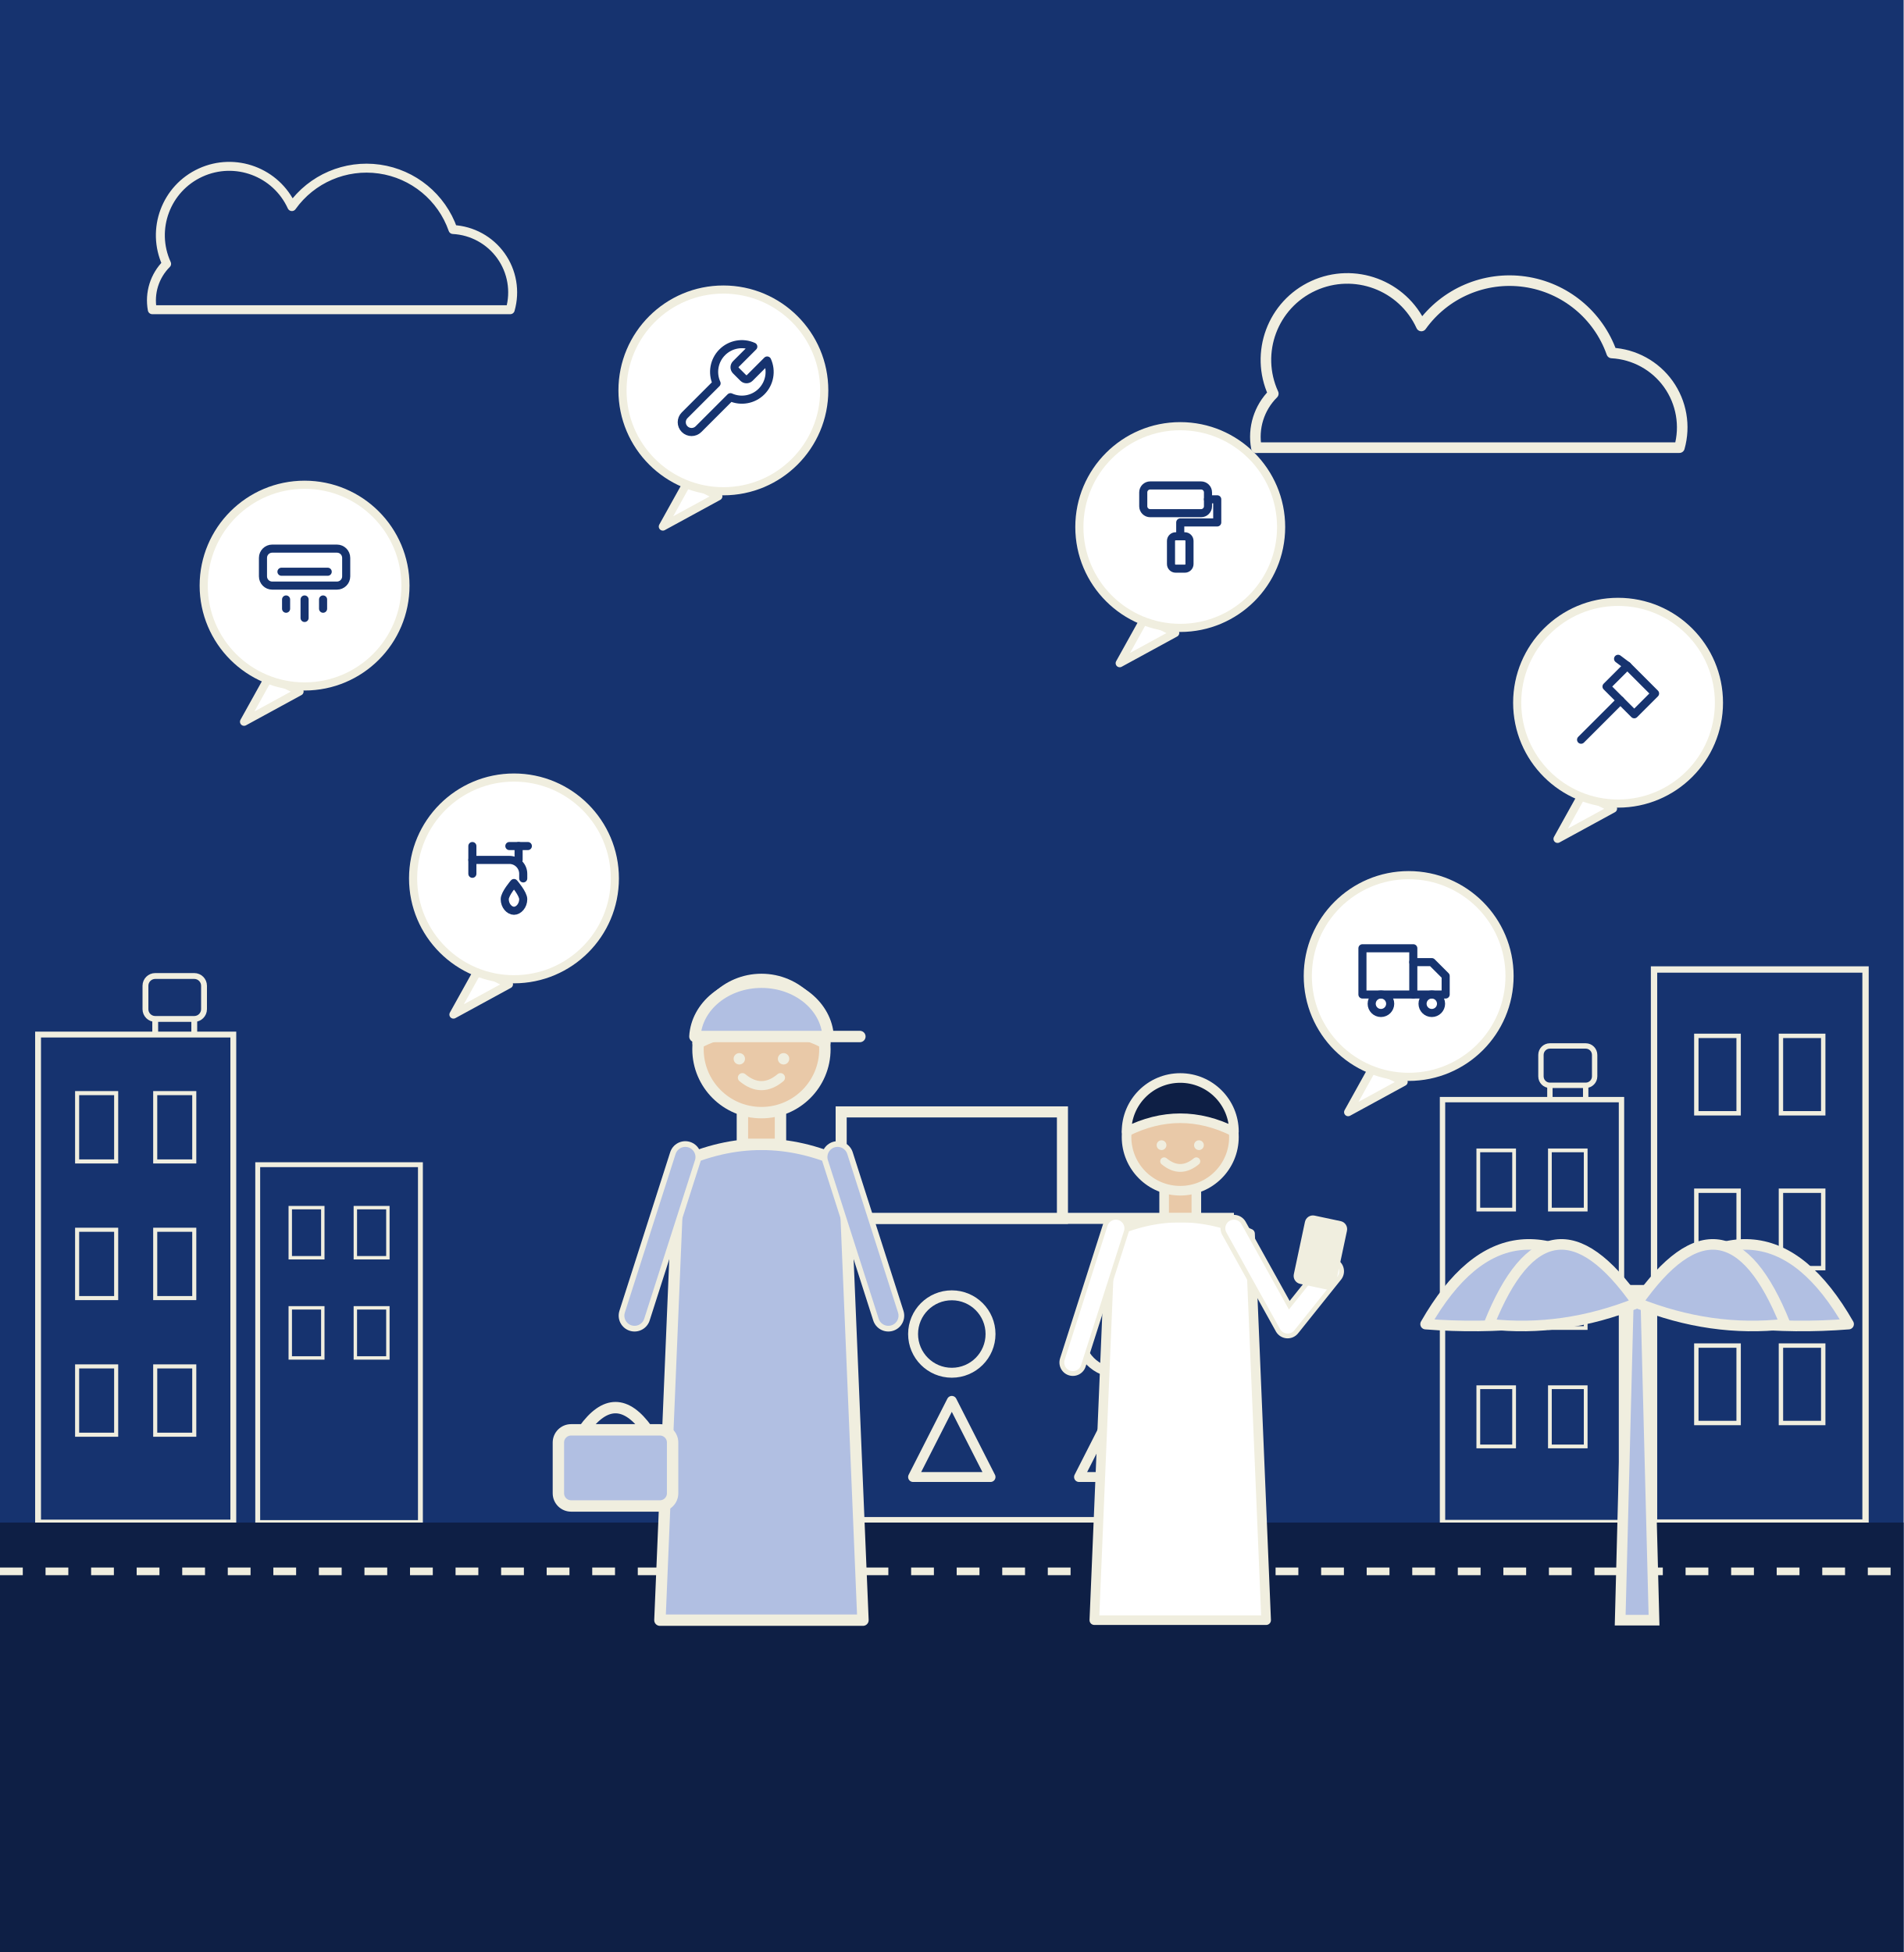
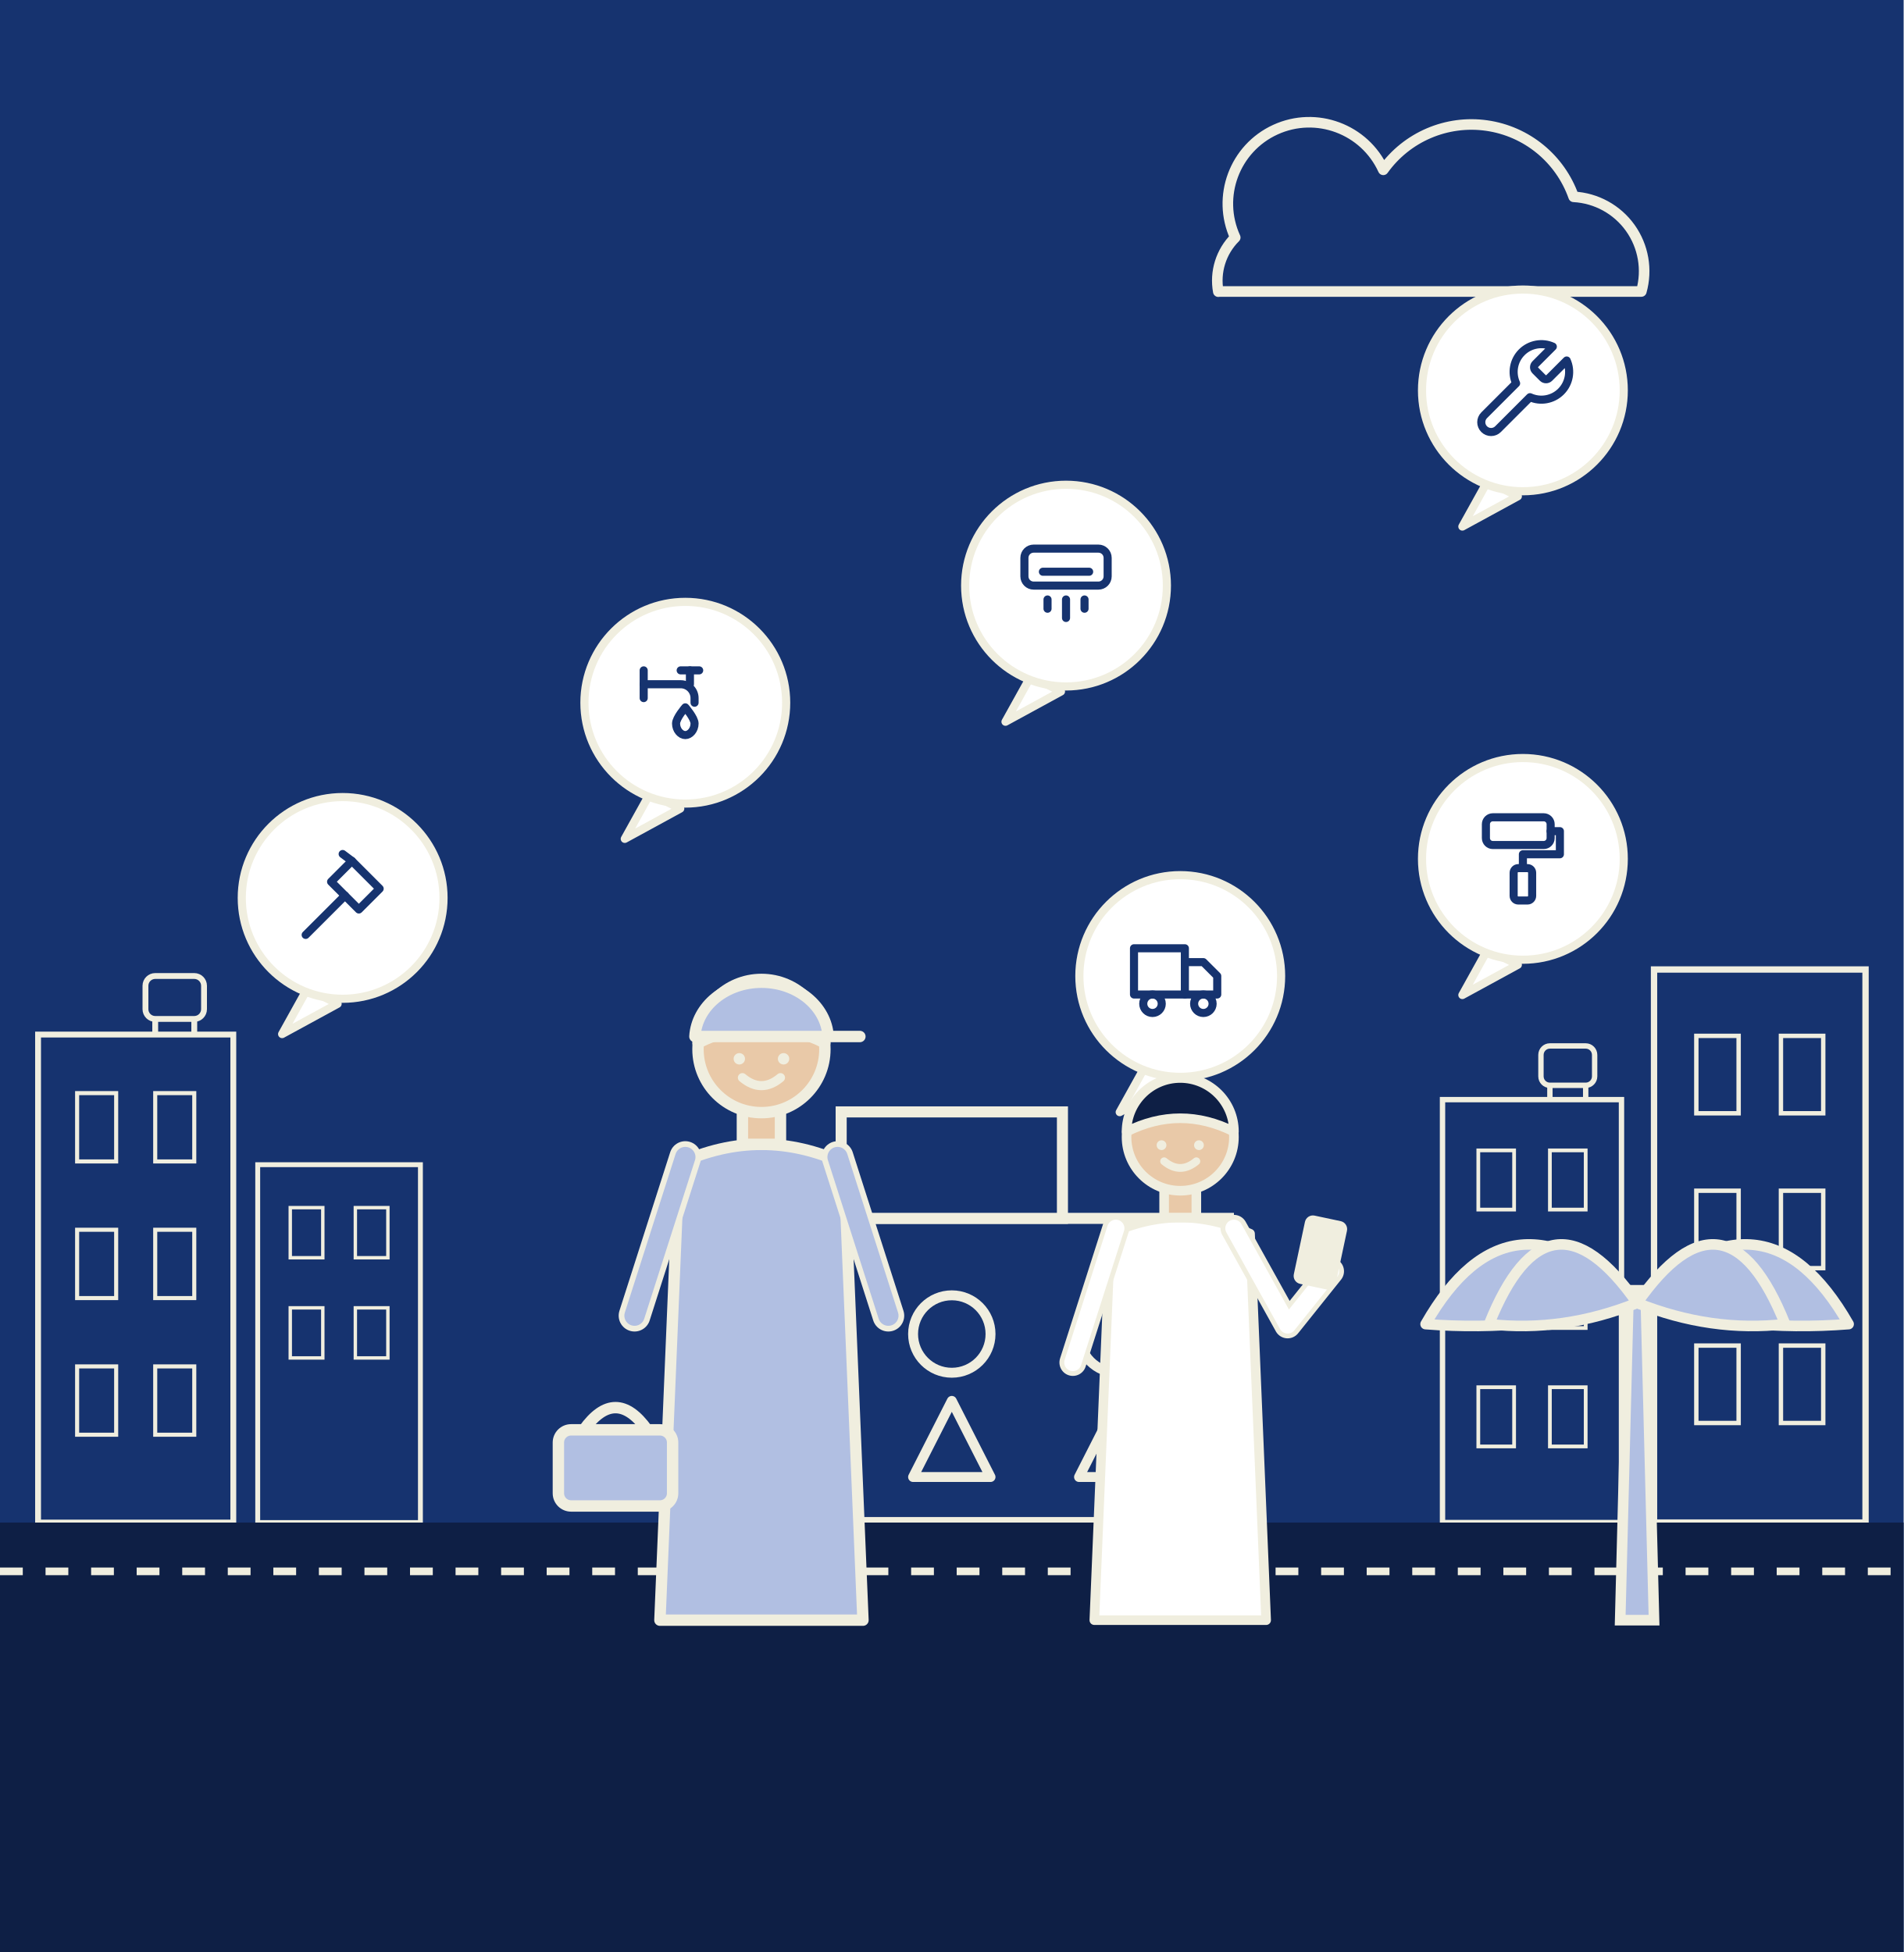
<svg xmlns="http://www.w3.org/2000/svg" viewBox="0 0 1170 1200" width="1170" height="1200">
  <rect width="1170" height="1200" fill="#16336F" />
-   <path d="M93.6 190.4h220a38.7 38.7 0 0 0-35.2-49.3a56.3 56.3 0 0 0-99.0-14.1a42.2 42.2 0 0 0-77.0 35.2a31.7 31.7 0 0 0-8.8 28.2z" fill="none" stroke="#F0EEDF" stroke-width="5.5" stroke-linejoin="round" stroke-linecap="round" />
-   <path d="M772.2 275.2h260a45.8 45.8 0 0 0-41.6-58.2a66.6 66.6 0 0 0-117.0-16.6a49.9 49.9 0 0 0-91.0 41.6a37.4 37.4 0 0 0-10.4 33.3z" fill="none" stroke="#F0EEDF" stroke-width="6.5" stroke-linejoin="round" stroke-linecap="round" />
+   <path d="M748.8 179.2h260a45.8 45.8 0 0 0-41.6-58.2a66.6 66.6 0 0 0-117.0-16.6a49.9 49.9 0 0 0-91.0 41.6a37.4 37.4 0 0 0-10.4 33.3z" fill="none" stroke="#F0EEDF" stroke-width="6.5" stroke-linejoin="round" stroke-linecap="round" />
  <rect x="23.4" y="636.0" width="120.0" height="300.0" fill="#16336F" stroke="#F0EEDF" stroke-width="3.6" />
  <rect x="47.4" y="672.0" width="24.0" height="42.0" fill="none" stroke="#F0EEDF" stroke-width="2.5" />
  <rect x="95.4" y="672.0" width="24.0" height="42.0" fill="none" stroke="#F0EEDF" stroke-width="2.5" />
  <rect x="47.4" y="756.0" width="24.0" height="42.0" fill="none" stroke="#F0EEDF" stroke-width="2.5" />
  <rect x="95.4" y="756.0" width="24.0" height="42.0" fill="none" stroke="#F0EEDF" stroke-width="2.5" />
  <rect x="47.4" y="840.0" width="24.0" height="42.0" fill="none" stroke="#F0EEDF" stroke-width="2.5" />
  <rect x="95.4" y="840.0" width="24.0" height="42.0" fill="none" stroke="#F0EEDF" stroke-width="2.5" />
  <rect x="89.4" y="600.0" width="36.0" height="26.4" rx="6.0" fill="#16336F" stroke="#F0EEDF" stroke-width="3.6" />
  <path d="M95.4 626.4v9.6M119.4 626.4v9.6" stroke="#F0EEDF" stroke-width="3.6" />
  <rect x="158.4" y="716.0" width="100.0" height="220.0" fill="#16336F" stroke="#F0EEDF" stroke-width="3.0" />
  <rect x="178.4" y="742.4" width="20.0" height="30.8" fill="none" stroke="#F0EEDF" stroke-width="2.1" />
  <rect x="218.4" y="742.4" width="20.0" height="30.8" fill="none" stroke="#F0EEDF" stroke-width="2.1" />
  <rect x="178.4" y="804.0" width="20.0" height="30.8" fill="none" stroke="#F0EEDF" stroke-width="2.1" />
  <rect x="218.4" y="804.0" width="20.0" height="30.8" fill="none" stroke="#F0EEDF" stroke-width="2.1" />
  <rect x="415.0" y="749.0" width="340.0" height="187" fill="#16336F" stroke="#F0EEDF" stroke-width="6.8" />
  <rect x="517.0" y="683.55" width="136.0" height="65.45" fill="#16336F" stroke="#F0EEDF" stroke-width="6.8" />
  <circle cx="483.0" cy="820.1" r="23.8" fill="none" stroke="#F0EEDF" stroke-width="6.1" />
  <path d="M459.2 908.0l23.8 -46.8l23.8 46.8z" fill="none" stroke="#F0EEDF" stroke-width="6.1" stroke-linejoin="round" />
  <circle cx="585.0" cy="820.1" r="23.8" fill="none" stroke="#F0EEDF" stroke-width="6.1" />
  <path d="M561.2 908.0l23.8 -46.8l23.8 46.8z" fill="none" stroke="#F0EEDF" stroke-width="6.1" stroke-linejoin="round" />
  <circle cx="687.0" cy="820.1" r="23.8" fill="none" stroke="#F0EEDF" stroke-width="6.1" />
  <path d="M663.2 908.0l23.8 -46.8l23.8 46.8z" fill="none" stroke="#F0EEDF" stroke-width="6.1" stroke-linejoin="round" />
  <rect x="886.6" y="676.0" width="110.0" height="260.0" fill="#16336F" stroke="#F0EEDF" stroke-width="3.3" />
  <rect x="908.6" y="707.2" width="22.0" height="36.4" fill="none" stroke="#F0EEDF" stroke-width="2.3" />
  <rect x="952.6" y="707.2" width="22.0" height="36.4" fill="none" stroke="#F0EEDF" stroke-width="2.3" />
  <rect x="908.6" y="780.0" width="22.0" height="36.4" fill="none" stroke="#F0EEDF" stroke-width="2.3" />
  <rect x="952.6" y="780.0" width="22.0" height="36.4" fill="none" stroke="#F0EEDF" stroke-width="2.3" />
  <rect x="908.6" y="852.8" width="22.0" height="36.4" fill="none" stroke="#F0EEDF" stroke-width="2.3" />
  <rect x="952.6" y="852.8" width="22.0" height="36.4" fill="none" stroke="#F0EEDF" stroke-width="2.3" />
  <rect x="947.1" y="643.0" width="33.0" height="24.2" rx="5.5" fill="#16336F" stroke="#F0EEDF" stroke-width="3.3" />
  <path d="M952.6 667.2v8.8M974.6 667.2v8.8" stroke="#F0EEDF" stroke-width="3.3" />
  <rect x="1016.6" y="596.0" width="130.0" height="340.0" fill="#16336F" stroke="#F0EEDF" stroke-width="3.9" />
  <rect x="1042.6" y="636.8" width="26.0" height="47.6" fill="none" stroke="#F0EEDF" stroke-width="2.7" />
  <rect x="1094.6" y="636.8" width="26.0" height="47.6" fill="none" stroke="#F0EEDF" stroke-width="2.7" />
  <rect x="1042.6" y="732.0" width="26.0" height="47.6" fill="none" stroke="#F0EEDF" stroke-width="2.7" />
  <rect x="1094.6" y="732.0" width="26.0" height="47.6" fill="none" stroke="#F0EEDF" stroke-width="2.7" />
  <rect x="1042.6" y="827.2" width="26.0" height="47.6" fill="none" stroke="#F0EEDF" stroke-width="2.7" />
  <rect x="1094.6" y="827.2" width="26.0" height="47.6" fill="none" stroke="#F0EEDF" stroke-width="2.7" />
  <rect x="0" y="936.0" width="1170" height="264.0" fill="#0E1F45" />
  <path d="M0 966.0h1170" stroke="#F0EEDF" stroke-width="4.7" stroke-dasharray="14.0 14.0" />
-   <path d="M165.5 415.8l-15.5 27.9l34.1 -18.6z" fill="#FFFFFF" stroke="#F0EEDF" stroke-width="5.0" stroke-linejoin="round" />
-   <circle cx="187.2" cy="360.0" r="62" fill="#FFFFFF" stroke="#F0EEDF" stroke-width="5.0" />
-   <g transform="translate(153.1 325.9) scale(2.842)" fill="none" stroke="#16336F" stroke-width="1.75" stroke-linecap="round" stroke-linejoin="round">
+   <path d="M633.5 415.8l-15.5 27.9l34.1 -18.6z" fill="#FFFFFF" stroke="#F0EEDF" stroke-width="5.0" stroke-linejoin="round" />
+   <circle cx="655.2" cy="360.0" r="62" fill="#FFFFFF" stroke="#F0EEDF" stroke-width="5.0" />
+   <g transform="translate(621.1 325.9) scale(2.842)" fill="none" stroke="#16336F" stroke-width="1.75" stroke-linecap="round" stroke-linejoin="round">
    <rect x="3" y="4" width="18" height="8" rx="2" />
    <path d="M7 9h10" />
    <path d="M8 15v2" />
    <path d="M12 15v4" />
    <path d="M16 15v2" />
  </g>
-   <path d="M422.9 295.8l-15.5 27.9l34.1 -18.6z" fill="#FFFFFF" stroke="#F0EEDF" stroke-width="5.0" stroke-linejoin="round" />
-   <circle cx="444.6" cy="240.0" r="62" fill="#FFFFFF" stroke="#F0EEDF" stroke-width="5.0" />
-   <g transform="translate(410.5 205.9) scale(2.842)" fill="none" stroke="#16336F" stroke-width="1.75" stroke-linecap="round" stroke-linejoin="round">
+   <path d="M914.3 295.8l-15.5 27.9l34.1 -18.6z" fill="#FFFFFF" stroke="#F0EEDF" stroke-width="5.0" stroke-linejoin="round" />
+   <circle cx="936.0" cy="240.0" r="62" fill="#FFFFFF" stroke="#F0EEDF" stroke-width="5.0" />
+   <g transform="translate(901.9 205.9) scale(2.842)" fill="none" stroke="#16336F" stroke-width="1.75" stroke-linecap="round" stroke-linejoin="round">
    <path d="M14.7 6.3a1 1 0 0 0 0 1.4l1.6 1.6a1 1 0 0 0 1.4 0l3.77-3.77a6 6 0 0 1-7.94 7.94l-6.91 6.91a2.12 2.12 0 0 1-3-3l6.91-6.91a6 6 0 0 1 7.94-7.94z" />
  </g>
-   <path d="M703.7 379.8l-15.5 27.9l34.1 -18.6z" fill="#FFFFFF" stroke="#F0EEDF" stroke-width="5.0" stroke-linejoin="round" />
-   <circle cx="725.4" cy="324.0" r="62" fill="#FFFFFF" stroke="#F0EEDF" stroke-width="5.0" />
-   <g transform="translate(691.3 289.9) scale(2.842)" fill="none" stroke="#16336F" stroke-width="1.75" stroke-linecap="round" stroke-linejoin="round">
+   <path d="M914.3 583.8l-15.5 27.9l34.1 -18.6z" fill="#FFFFFF" stroke="#F0EEDF" stroke-width="5.0" stroke-linejoin="round" />
+   <circle cx="936.0" cy="528.0" r="62" fill="#FFFFFF" stroke="#F0EEDF" stroke-width="5.0" />
+   <g transform="translate(901.9 493.9) scale(2.842)" fill="none" stroke="#16336F" stroke-width="1.75" stroke-linecap="round" stroke-linejoin="round">
    <rect x="4" y="3" width="14" height="6" rx="1.5" />
    <path d="M18 6h2v5h-8v3" />
    <rect x="10" y="14" width="4" height="7" rx="1" />
  </g>
-   <path d="M972.8 487.8l-15.5 27.9l34.1 -18.6z" fill="#FFFFFF" stroke="#F0EEDF" stroke-width="5.0" stroke-linejoin="round" />
-   <circle cx="994.5" cy="432.0" r="62" fill="#FFFFFF" stroke="#F0EEDF" stroke-width="5.0" />
-   <g transform="translate(960.4 397.9) scale(2.842)" fill="none" stroke="#16336F" stroke-width="1.75" stroke-linecap="round" stroke-linejoin="round">
+   <path d="M188.9 607.8l-15.5 27.9l34.1 -18.6z" fill="#FFFFFF" stroke="#F0EEDF" stroke-width="5.0" stroke-linejoin="round" />
+   <circle cx="210.6" cy="552.0" r="62" fill="#FFFFFF" stroke="#F0EEDF" stroke-width="5.0" />
+   <g transform="translate(176.5 517.9) scale(2.842)" fill="none" stroke="#16336F" stroke-width="1.75" stroke-linecap="round" stroke-linejoin="round">
    <path d="M12.5 11.5 4 20" />
    <path d="M9.5 8.5 14 4l6 6-4.5 4.5z" />
    <path d="M14 4l-2-1.5" />
  </g>
-   <path d="M294.2 595.8l-15.5 27.9l34.1 -18.6z" fill="#FFFFFF" stroke="#F0EEDF" stroke-width="5.0" stroke-linejoin="round" />
-   <circle cx="315.9" cy="540.0" r="62" fill="#FFFFFF" stroke="#F0EEDF" stroke-width="5.0" />
-   <g transform="translate(281.8 505.9) scale(2.842)" fill="none" stroke="#16336F" stroke-width="1.75" stroke-linecap="round" stroke-linejoin="round">
+   <path d="M399.5 487.8l-15.5 27.9l34.1 -18.6z" fill="#FFFFFF" stroke="#F0EEDF" stroke-width="5.0" stroke-linejoin="round" />
+   <circle cx="421.2" cy="432.0" r="62" fill="#FFFFFF" stroke="#F0EEDF" stroke-width="5.0" />
+   <g transform="translate(387.1 397.9) scale(2.842)" fill="none" stroke="#16336F" stroke-width="1.75" stroke-linecap="round" stroke-linejoin="round">
    <path d="M3 8h8a3 3 0 0 1 3 3v1" />
    <path d="M3 5v6" />
    <path d="M11 5h4" />
    <path d="M13 5v3" />
    <path d="M14 16.5c0 1.4-1 2.5-2 2.5s-2-1.1-2-2.5c0-1.2 2-3.5 2-3.5s2 2.3 2 3.5z" />
  </g>
-   <path d="M844.1 655.8l-15.5 27.9l34.1 -18.6z" fill="#FFFFFF" stroke="#F0EEDF" stroke-width="5.0" stroke-linejoin="round" />
-   <circle cx="865.8" cy="600.0" r="62" fill="#FFFFFF" stroke="#F0EEDF" stroke-width="5.0" />
-   <g transform="translate(831.7 565.9) scale(2.842)" fill="none" stroke="#16336F" stroke-width="1.75" stroke-linecap="round" stroke-linejoin="round">
+   <path d="M703.7 655.8l-15.5 27.9l34.1 -18.6z" fill="#FFFFFF" stroke="#F0EEDF" stroke-width="5.0" stroke-linejoin="round" />
+   <circle cx="725.4" cy="600.0" r="62" fill="#FFFFFF" stroke="#F0EEDF" stroke-width="5.0" />
+   <g transform="translate(691.3 565.9) scale(2.842)" fill="none" stroke="#16336F" stroke-width="1.75" stroke-linecap="round" stroke-linejoin="round">
    <path d="M2 6h11v10H2z" />
    <path d="M13 9h4l3 3v4h-7" />
    <circle cx="6" cy="18" r="2" />
    <circle cx="17" cy="18" r="2" />
  </g>
  <path d="M405.6 996.0l11.7-280.8q50.7-23.4 101.4 0l11.7 280.8z" fill="#B1BFE2" stroke="#F0EEDF" stroke-width="7.0" stroke-linejoin="round" />
  <rect x="456.3" y="672.3" width="23.4" height="31.2" fill="#E9C9A8" stroke="#F0EEDF" stroke-width="7.0" />
  <circle cx="468.0" cy="645.0" r="39.0" fill="#E9C9A8" stroke="#F0EEDF" stroke-width="7.0" />
  <path d="M429.0 641.1a39.0 39.0 0 0 1 78.0 0q-39.0-19.5 -78.0 0z" fill="#0E1F45" stroke="#F0EEDF" stroke-width="7.0" stroke-linejoin="round" />
  <path d="M427.1 637.2a41.0 35.1 0 0 1 81.9 0h19.5z" fill="#B1BFE2" stroke="#F0EEDF" stroke-width="7.0" stroke-linejoin="round" />
  <circle cx="454.4" cy="650.9" r="3.5" fill="#F0EEDF" />
  <circle cx="481.6" cy="650.9" r="3.5" fill="#F0EEDF" />
  <path d="M456.3 662.5q11.7 9.8 23.4 0" fill="none" stroke="#F0EEDF" stroke-width="5.6" stroke-linecap="round" />
  <path d="M514.8 711.3l31.2 97.5" stroke="#F0EEDF" stroke-width="19.5" stroke-linecap="round" />
  <path d="M514.8 711.3l31.2 97.5" stroke="#B1BFE2" stroke-width="12.5" stroke-linecap="round" />
  <path d="M421.2 711.3l-31.2 97.5" stroke="#F0EEDF" stroke-width="19.5" stroke-linecap="round" />
  <path d="M421.2 711.3l-31.2 97.5" stroke="#B1BFE2" stroke-width="12.5" stroke-linecap="round" />
  <rect x="343.2" y="879.0" width="70.2" height="46.8" rx="7.8" fill="#B1BFE2" stroke="#F0EEDF" stroke-width="7.0" />
  <path d="M358.8 879.0q19.5-27.3 39.0 0" fill="none" stroke="#F0EEDF" stroke-width="7.0" />
  <path d="M672.6 996.0l9.9-237.6q42.9-19.8 85.8 0l9.9 237.6z" fill="#FFFFFF" stroke="#F0EEDF" stroke-width="5.9" stroke-linejoin="round" />
  <rect x="715.5" y="722.1" width="19.8" height="26.4" fill="#E9C9A8" stroke="#F0EEDF" stroke-width="5.9" />
  <circle cx="725.4" cy="699.0" r="33.0" fill="#E9C9A8" stroke="#F0EEDF" stroke-width="5.9" />
  <path d="M692.4 695.7a33.0 33.0 0 0 1 66.0 0q-33.0-16.5 -66.0 0z" fill="#0E1F45" stroke="#F0EEDF" stroke-width="5.9" stroke-linejoin="round" />
  <circle cx="713.9" cy="704.0" r="3.0" fill="#F0EEDF" />
  <circle cx="736.9" cy="704.0" r="3.0" fill="#F0EEDF" />
  <path d="M715.5 713.9q9.9 8.2 19.8 0" fill="none" stroke="#F0EEDF" stroke-width="4.8" stroke-linecap="round" />
  <path d="M758.4 755.1l33.0 59.4l26.4-33.0" fill="none" stroke="#F0EEDF" stroke-width="16.5" stroke-linecap="round" stroke-linejoin="round" />
  <path d="M758.4 755.1l33.0 59.4l26.4-33.0" fill="none" stroke="#FFFFFF" stroke-width="10.6" stroke-linecap="round" stroke-linejoin="round" />
  <rect x="798.0" y="748.5" width="26.4" height="42.9" rx="5.0" fill="#F0EEDF" transform="rotate(12 811.2 771.6)" />
  <path d="M685.8 755.1l-26.4 82.5" stroke="#F0EEDF" stroke-width="16.5" stroke-linecap="round" />
  <path d="M685.8 755.1l-26.4 82.5" stroke="#FFFFFF" stroke-width="10.6" stroke-linecap="round" />
  <path d="M995.8 996.0l5.2 -202.8h10.4l5.2 202.8z" fill="#B1BFE2" stroke="#F0EEDF" stroke-width="6.5" />
  <path d="M1006.2 801.0q-78.0 -78.0 -130.0 13.0q65.0 5.2 130.0 -13.0z" fill="#B1BFE2" stroke="#F0EEDF" stroke-width="6.5" stroke-linejoin="round" />
  <path d="M1006.2 801.0q78.0 -78.0 130.0 13.0q-65.0 5.2 -130.0 -13.0z" fill="#B1BFE2" stroke="#F0EEDF" stroke-width="6.5" stroke-linejoin="round" />
  <path d="M1006.2 801.0q-54.6 -78.0 -91.0 13.0q45.5 5.2 91.0 -13.0z" fill="#B1BFE2" stroke="#F0EEDF" stroke-width="6.5" stroke-linejoin="round" />
  <path d="M1006.2 801.0q54.6 -78.0 91.0 13.0q-45.5 5.2 -91.0 -13.0z" fill="#B1BFE2" stroke="#F0EEDF" stroke-width="6.5" stroke-linejoin="round" />
</svg>
